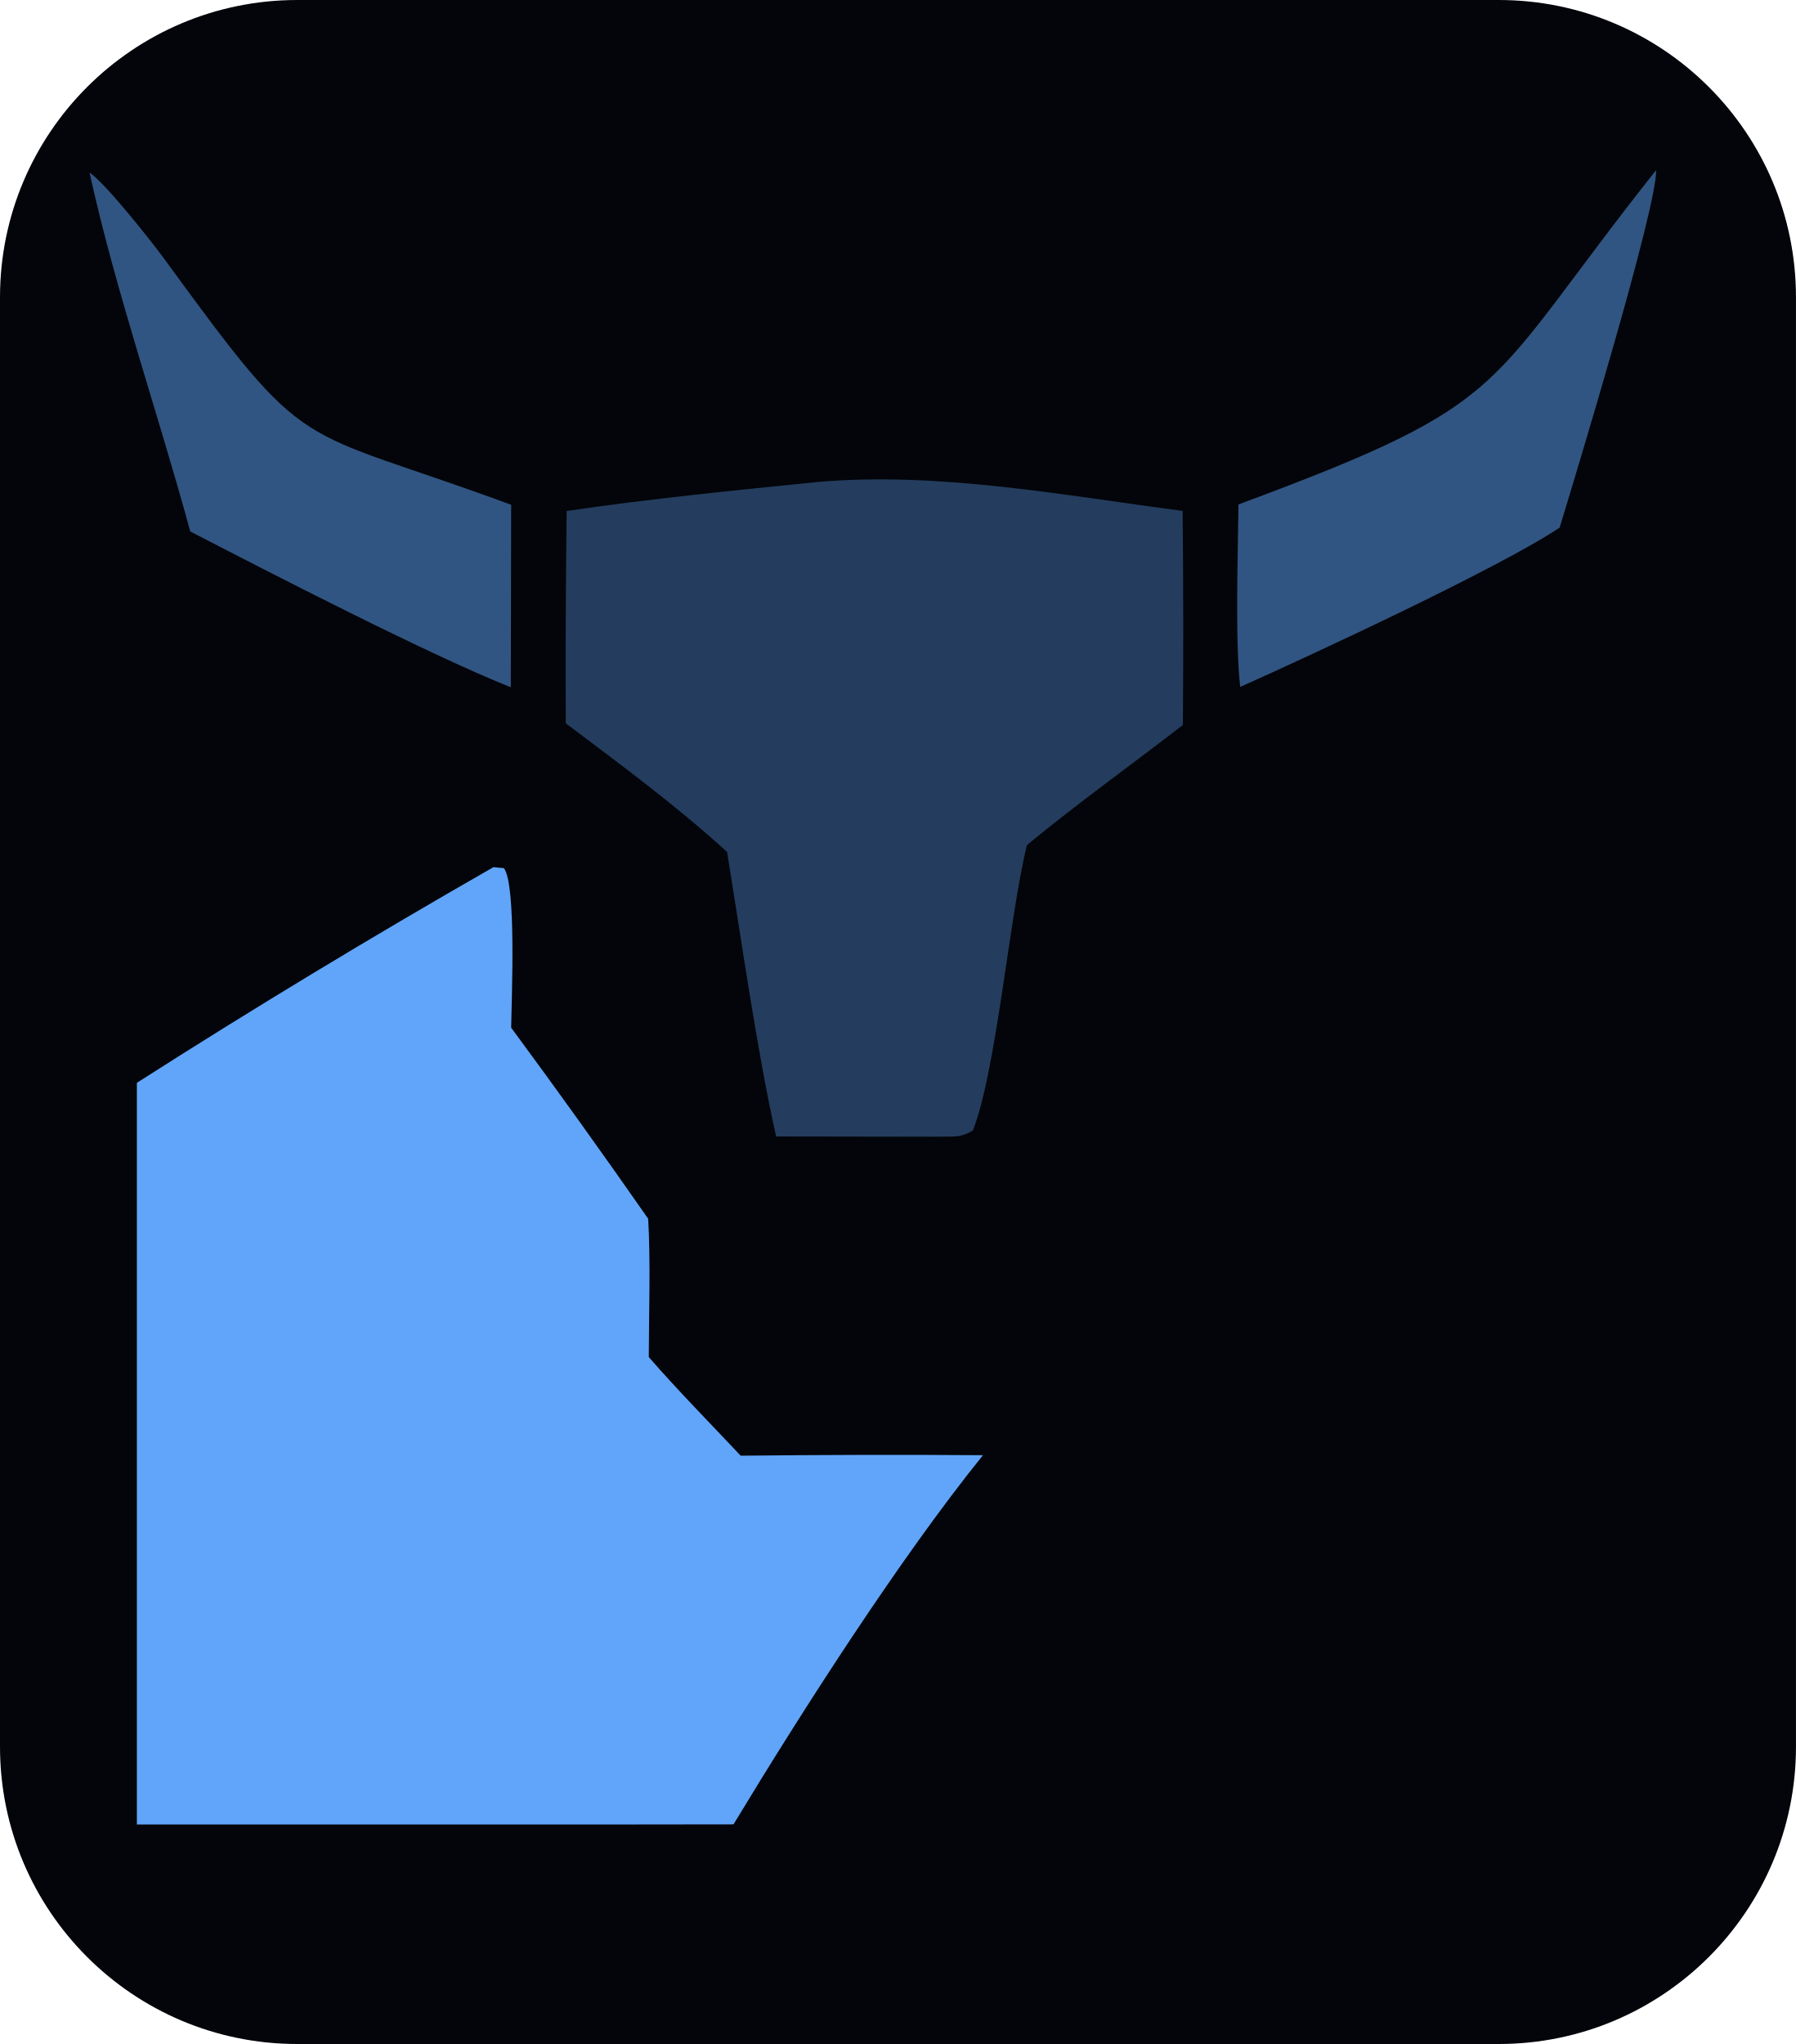
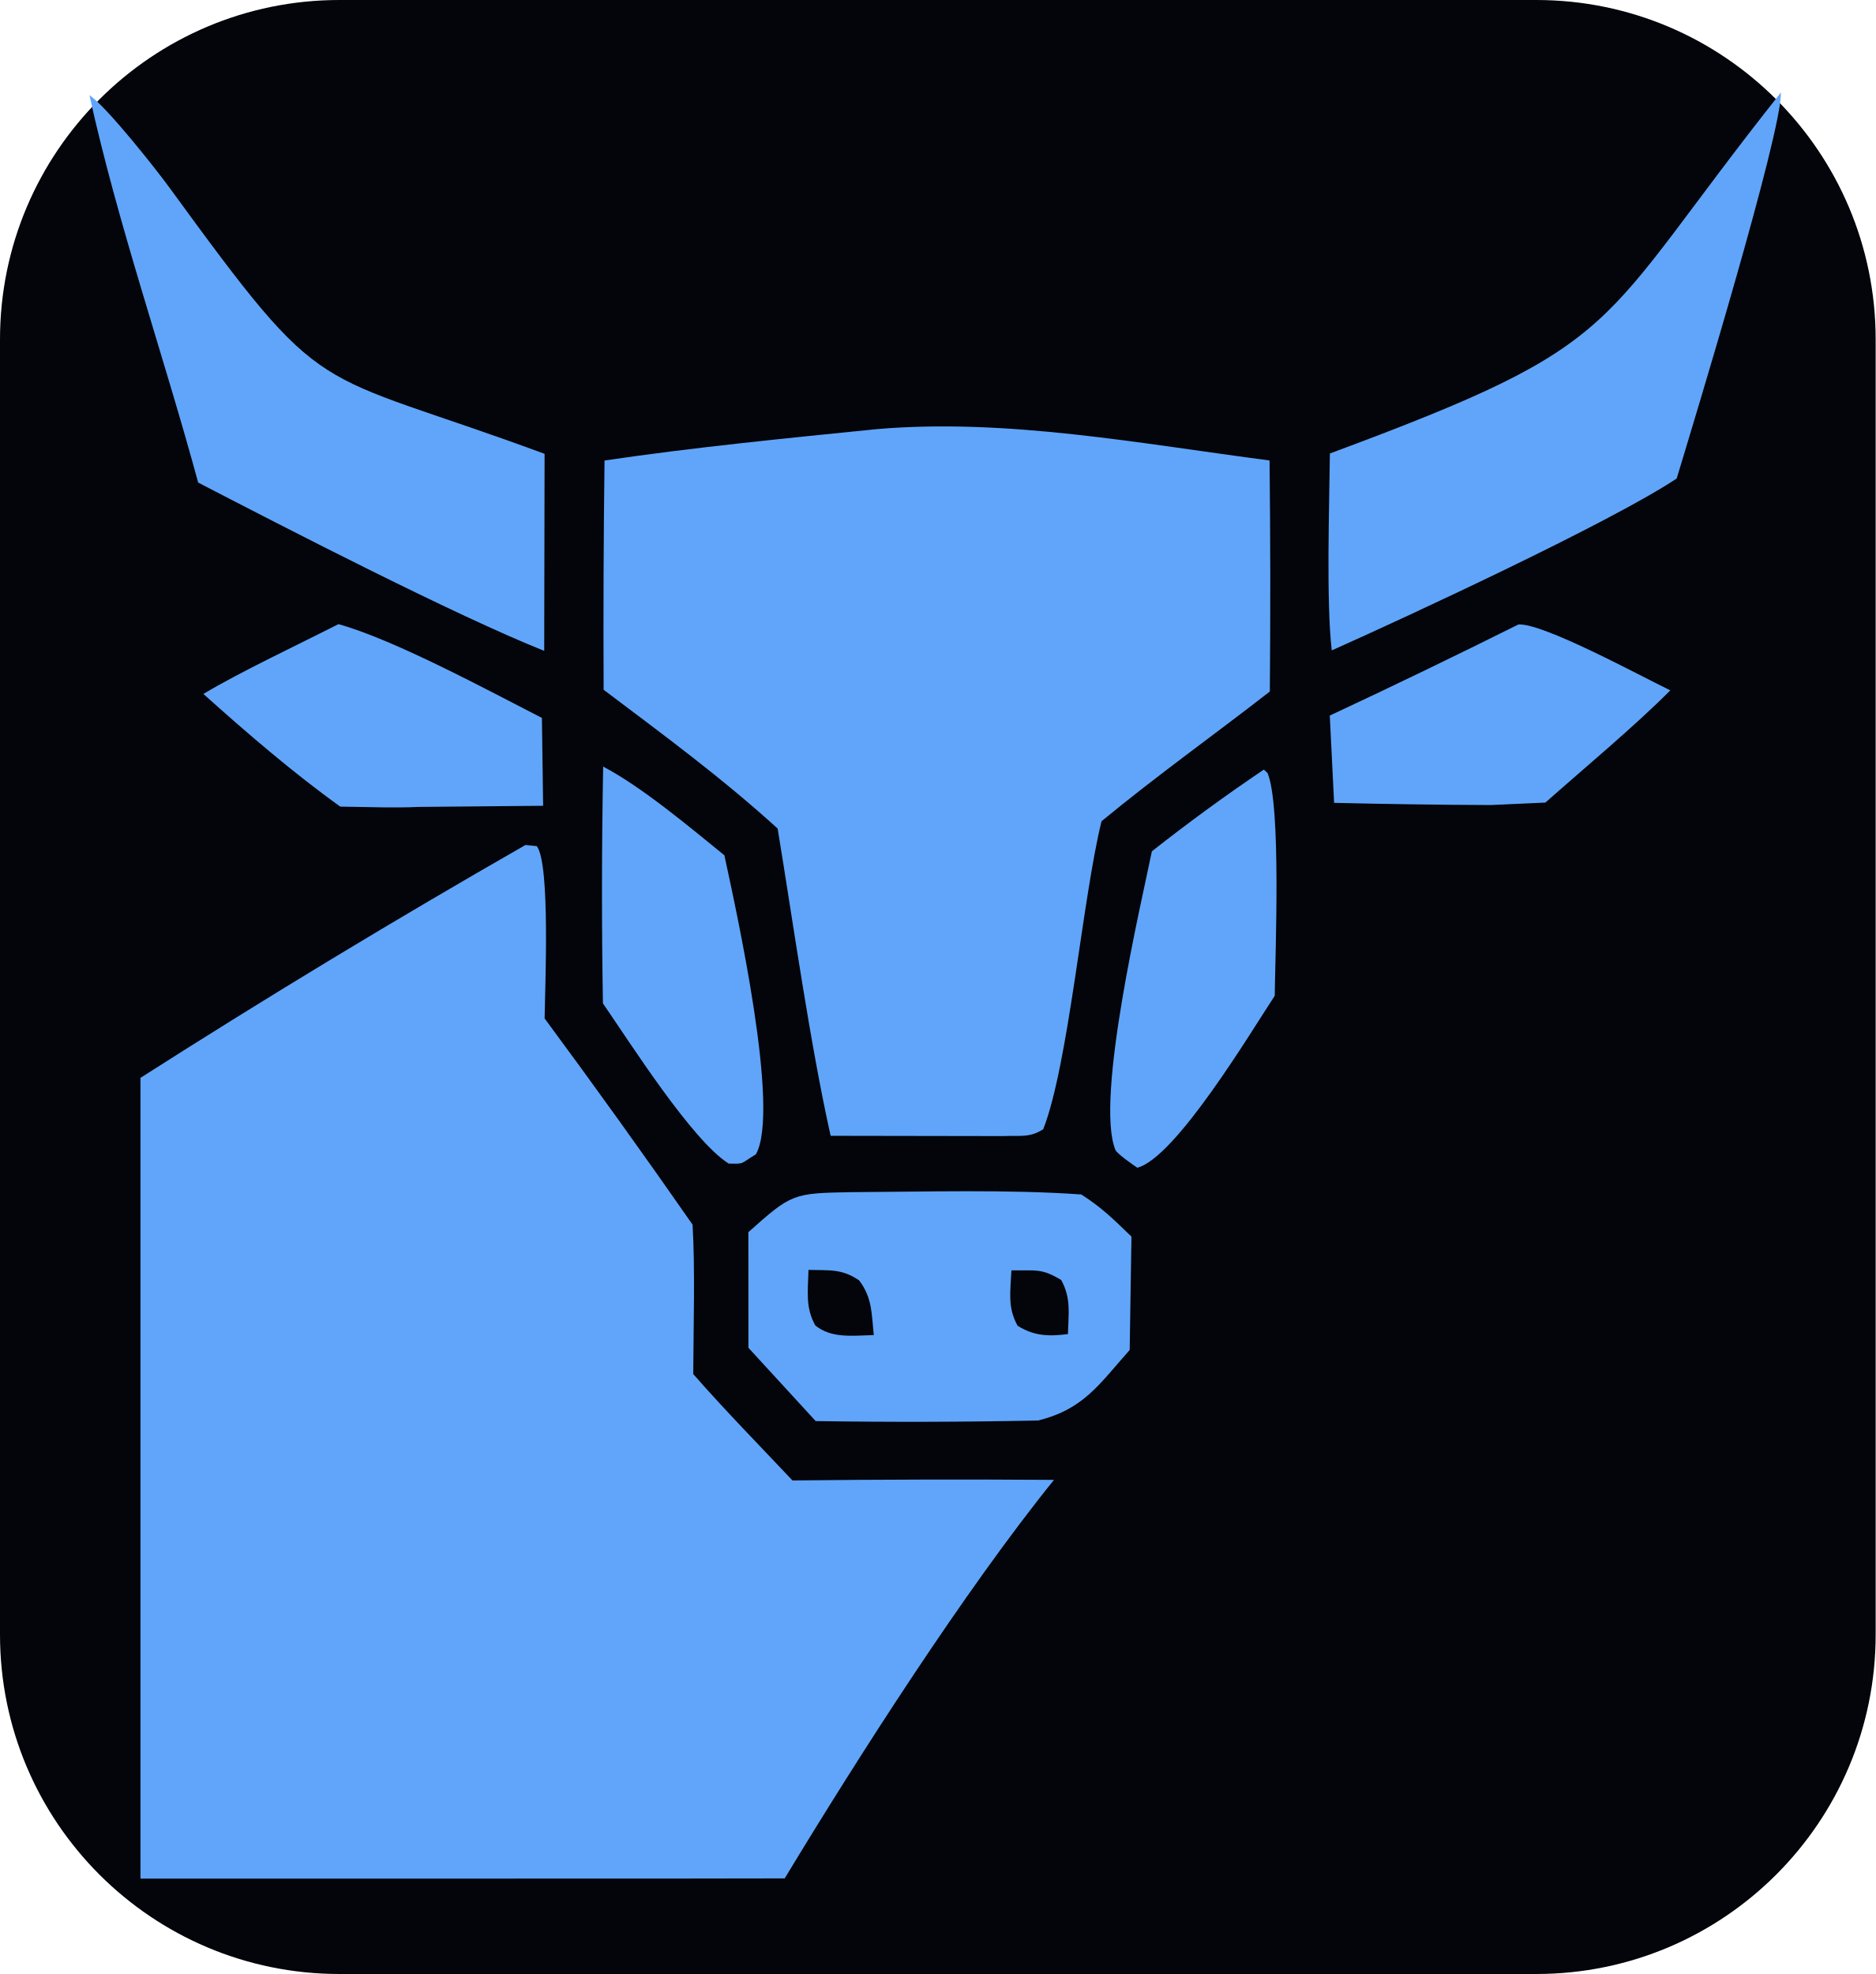
- <svg xmlns="http://www.w3.org/2000/svg" viewBox="155 335 145 165">
-   <rect x="155" y="335" width="145" height="165" rx="24" fill="#03050a" />
-   <path fill="#60a5fa" d="M194.84 405L195.68 405.08C196.7 406.38 196.3 415.61 196.27 417.96C200.03 423.05 203.71 428.19 207.33 433.38C207.53 436.68 207.39 441.16 207.38 444.55C209.66 447.17 212.4 449.96 214.8 452.51C221.32 452.44 227.84 452.42 234.36 452.47C227.66 460.77 219.74 473.14 214.22 482.27L205.54 482.28L166.05 482.28L166.05 422.41C175.5 416.37 185.1 410.57 194.84 405Z" />
-   <path fill="#60a5fa" opacity=".5" d="M288.71 348.73C288.79 351.74 282.18 373.44 280.92 377.59C276.02 380.86 260.84 387.9 255.13 390.45C254.71 386.87 254.95 379.55 254.99 375.72C277.63 367.32 274.5 366.65 288.71 348.73Z" />
-   <path fill="#60a5fa" opacity=".5" d="M162.23 348.93C163.54 349.81 167.27 354.55 168.19 355.8C180.17 372.24 178.41 369.16 196.27 375.75L196.24 390.48C189.58 387.82 176.89 381.28 170.36 377.9C167.75 368.29 164.36 358.61 162.23 348.93Z" />
-   <path fill="#60a5fa" opacity=".35" d="M221.11 373.9C230.81 373.07 240.8 374.98 250.48 376.24C250.54 382 250.55 387.76 250.5 393.52C246.21 396.85 242.18 399.7 237.91 403.22C236.49 408.95 235.45 421.4 233.55 426.25C232.5 426.91 231.88 426.71 230.5 426.76L217.66 426.74C216.13 419.92 214.84 410.75 213.7 403.77C209.51 399.96 205.19 396.79 200.68 393.39C200.65 387.68 200.68 381.96 200.75 376.25C207.39 375.27 214.42 374.57 221.11 373.9Z" />
+ <svg xmlns="http://www.w3.org/2000/svg" viewBox="627 287 210 221">
+   <rect x="627" y="287" width="210" height="221" rx="38" fill="#03050a" />
+   <path fill="#60a5fa" d="M 685.832 381.602 L 687.094 381.727 C 688.629 383.68 688.02 397.492 687.977 401.02 C 693.605 408.633 699.129 416.328 704.539 424.102 C 704.84 429.047 704.637 435.746 704.617 440.832 C 708.035 444.75 712.129 448.926 715.727 452.746 C 725.484 452.633 735.246 452.613 745.004 452.68 C 734.973 465.105 723.117 483.637 714.855 497.297 L 701.855 497.316 L 642.727 497.324 L 642.727 407.672 C 656.883 398.633 671.258 389.941 685.832 381.602 Z" />
+   <path fill="#60a5fa" d="M 725.168 335.043 C 739.699 333.797 754.652 336.668 769.141 338.551 C 769.238 347.172 769.246 355.793 769.172 364.418 C 762.762 369.406 756.727 373.672 750.328 378.941 C 748.203 387.52 746.641 406.164 743.801 413.426 C 742.223 414.406 741.289 414.109 739.238 414.191 L 720 414.16 C 717.711 403.953 715.785 390.223 714.066 379.762 C 707.801 374.062 701.328 369.312 694.582 364.223 C 694.543 355.668 694.574 347.113 694.684 338.555 C 704.621 337.086 715.156 336.051 725.168 335.043 Z" />
+   <path fill="#60a5fa" d="M 826.395 297.352 C 826.508 301.863 816.602 334.355 814.723 340.57 C 807.379 345.461 784.656 356 776.105 359.816 C 775.473 354.457 775.832 343.508 775.895 337.77 C 809.789 325.199 805.105 324.188 826.395 297.352 Z" />
+   <path fill="#60a5fa" d="M 637.016 297.66 C 638.98 298.973 644.559 306.066 645.93 307.949 C 663.875 332.559 661.242 327.949 687.973 337.809 L 687.93 359.867 C 677.957 355.891 658.965 346.094 649.188 341.027 C 645.285 326.648 640.195 312.145 637.016 297.66 Z" />
+   <path fill="#60a5fa" d="M 722.297 420.469 C 730.41 420.43 740.098 420.148 748.07 420.73 C 750.488 422.297 751.609 423.461 753.68 425.441 L 753.48 438.137 C 750.012 442.043 748.312 444.773 743.215 446.035 C 734.918 446.203 726.621 446.223 718.324 446.098 L 710.793 437.891 L 710.789 424.945 C 715.629 420.633 715.762 420.582 722.297 420.469 Z M 724.832 436.469 C 724.57 434 724.66 432.297 723.195 430.352 C 721.25 429.02 719.914 429.242 717.52 429.172 C 717.461 431.574 717.148 433.352 718.285 435.395 C 720.109 436.859 722.387 436.531 724.832 436.469 Z M 746.566 436.359 C 746.633 433.988 746.93 432.355 745.816 430.309 C 743.629 428.98 743.047 429.262 740.238 429.223 C 740.133 431.652 739.785 433.344 740.93 435.426 C 742.758 436.562 744.32 436.641 746.566 436.359 Z" />
+   <path fill="#60a5fa" d="M 768.5 373.16 L 768.918 373.547 C 770.449 377.223 769.785 393.566 769.719 398.484 C 767.055 402.523 758.648 416.598 754.336 417.734 C 753.797 417.371 752.047 416.152 751.879 415.734 C 749.57 410.023 754.836 387.867 755.965 382.309 C 760.027 379.105 764.211 376.055 768.5 373.16 Z" />
+   <path fill="#60a5fa" d="M 694.531 372.824 C 698.871 375.105 704.227 379.605 708.102 382.754 C 709.465 389.086 714.398 411.332 711.629 416.234 C 709.82 417.32 710.422 417.305 708.582 417.27 C 704.488 414.684 697.621 403.859 694.504 399.332 C 694.355 390.496 694.367 381.656 694.531 372.824 Z" />
+   <path fill="#60a5fa" d="M 664.895 356.875 C 671.176 358.629 681.531 364.23 687.672 367.375 L 687.809 377.211 L 673.766 377.34 C 671.289 377.473 667.664 377.332 665.098 377.305 C 659.855 373.551 654.566 368.996 649.773 364.691 C 653.746 362.293 660.578 359.074 664.895 356.875 Z" />
+   <path fill="#60a5fa" d="M 797 356.914 C 799.734 356.719 810.652 362.672 814.008 364.289 C 810.219 368.125 804.188 373.16 800.023 376.852 L 793.914 377.129 C 788.066 377.105 782.215 377.023 776.367 376.883 L 775.883 367.113 C 782.965 363.805 790.004 360.402 797 356.914 Z" />
</svg>
